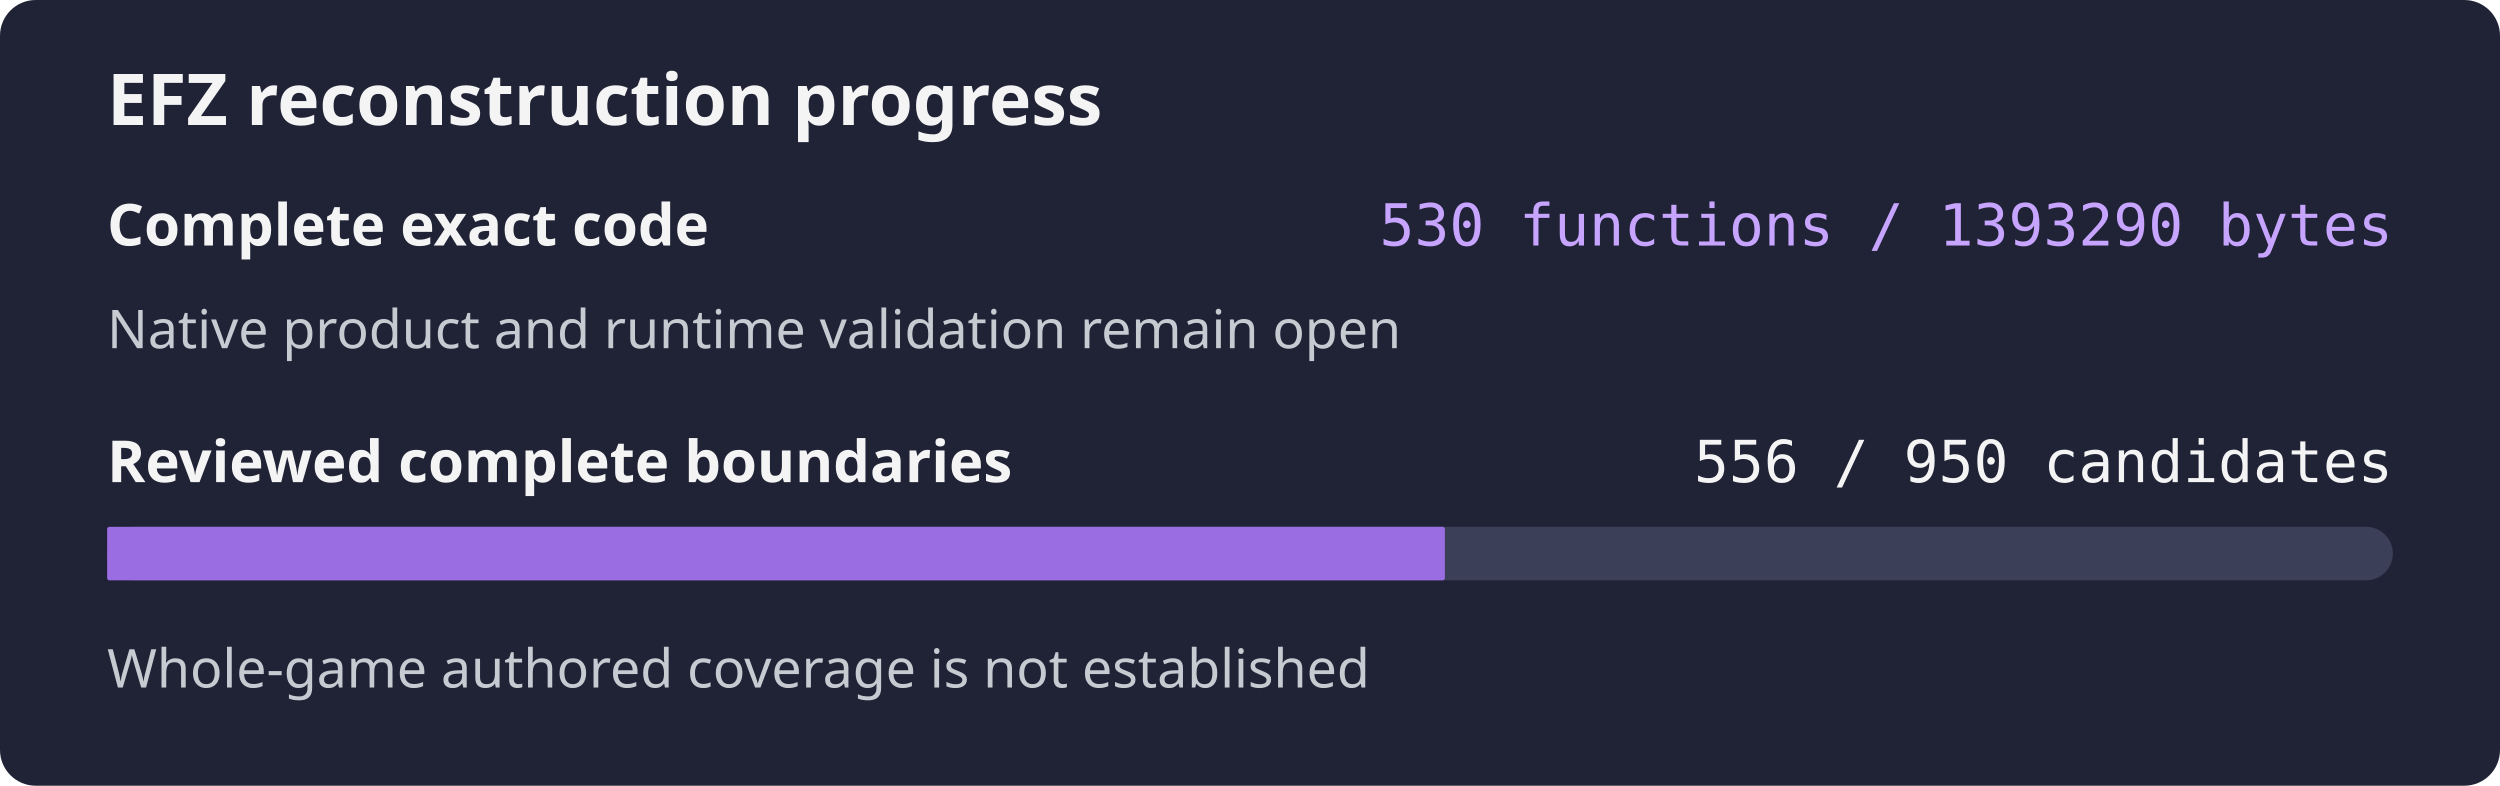
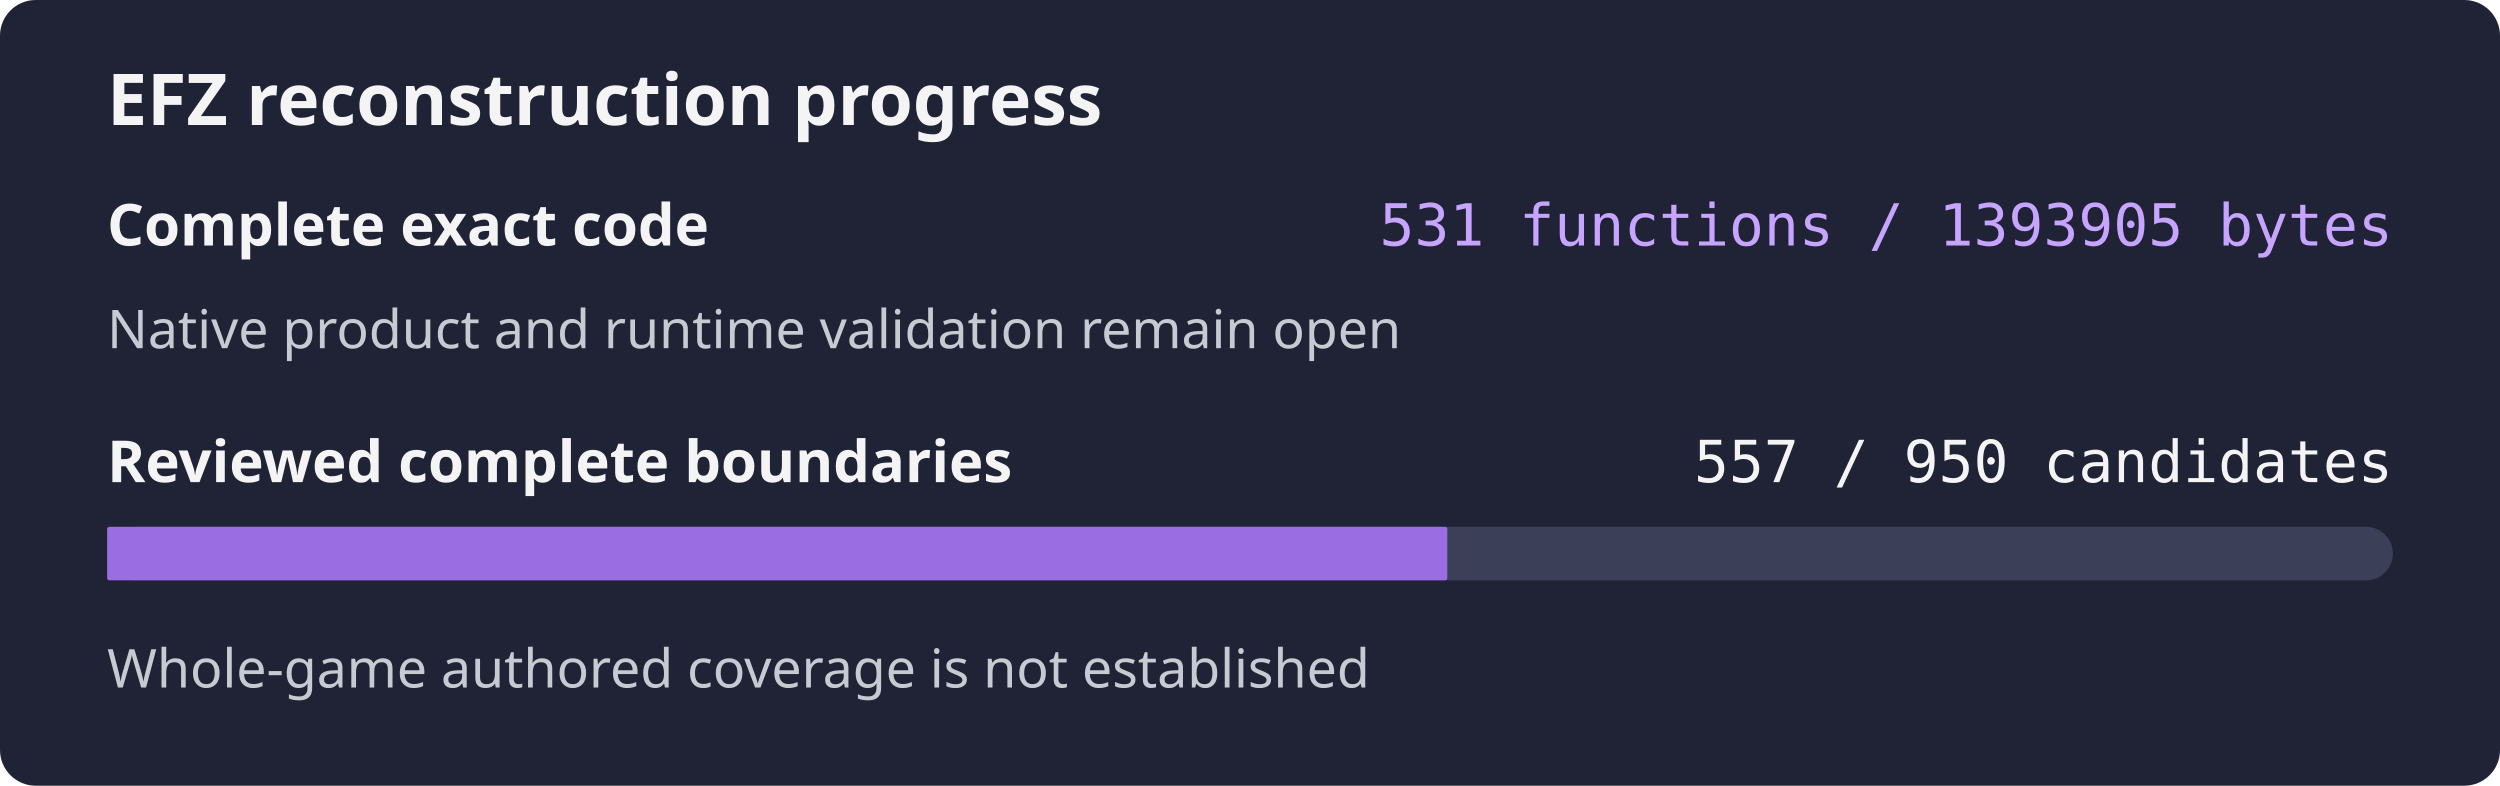
- <svg xmlns="http://www.w3.org/2000/svg" width="560" height="176" role="img" aria-label="EFZ reconstruction: 530 exact functions, 1393290 exact bytes; 556 reviewed boundaries out of 950 candidates">
+ <svg xmlns="http://www.w3.org/2000/svg" width="560" height="176" role="img" aria-label="EFZ reconstruction: 531 exact functions, 1393905 exact bytes; 557 reviewed boundaries out of 950 candidates">
  <rect width="560" height="176" rx="8" fill="#1f2335" />
  <text x="24" y="28" fill="#f4f4f5" font-family="sans-serif" font-size="16" font-weight="600">EFZ reconstruction progress</text>
  <text x="24" y="55" fill="#f4f4f5" font-family="sans-serif" font-size="13" font-weight="600">Complete exact code</text>
-   <text x="536" y="55" fill="#c7a4ff" text-anchor="end" font-family="monospace" font-size="13">530 functions / 1393290 bytes</text>
+   <text x="536" y="55" fill="#c7a4ff" text-anchor="end" font-family="monospace" font-size="13">531 functions / 1393905 bytes</text>
  <text x="24" y="78" fill="#c8cad2" font-family="sans-serif" font-size="12">Native product and runtime validation remain open</text>
  <text x="24" y="108" fill="#f4f4f5" font-family="sans-serif" font-size="13" font-weight="600">Reviewed complete boundaries</text>
-   <text x="536" y="108" fill="#f4f4f5" text-anchor="end" font-family="monospace" font-size="13">556 / 950 candidates</text>
+   <text x="536" y="108" fill="#f4f4f5" text-anchor="end" font-family="monospace" font-size="13">557 / 950 candidates</text>
  <rect x="24" y="118" width="512" height="12" rx="6" fill="#3b4058" />
-   <rect x="24" y="118" width="299.65" height="12" rx="0.5" fill="#9b6de3" />
+   <rect x="24" y="118" width="300.19" height="12" rx="0.5" fill="#9b6de3" />
  <text x="24" y="154" fill="#c8cad2" font-family="sans-serif" font-size="12">Whole-game authored coverage is not established</text>
</svg>
